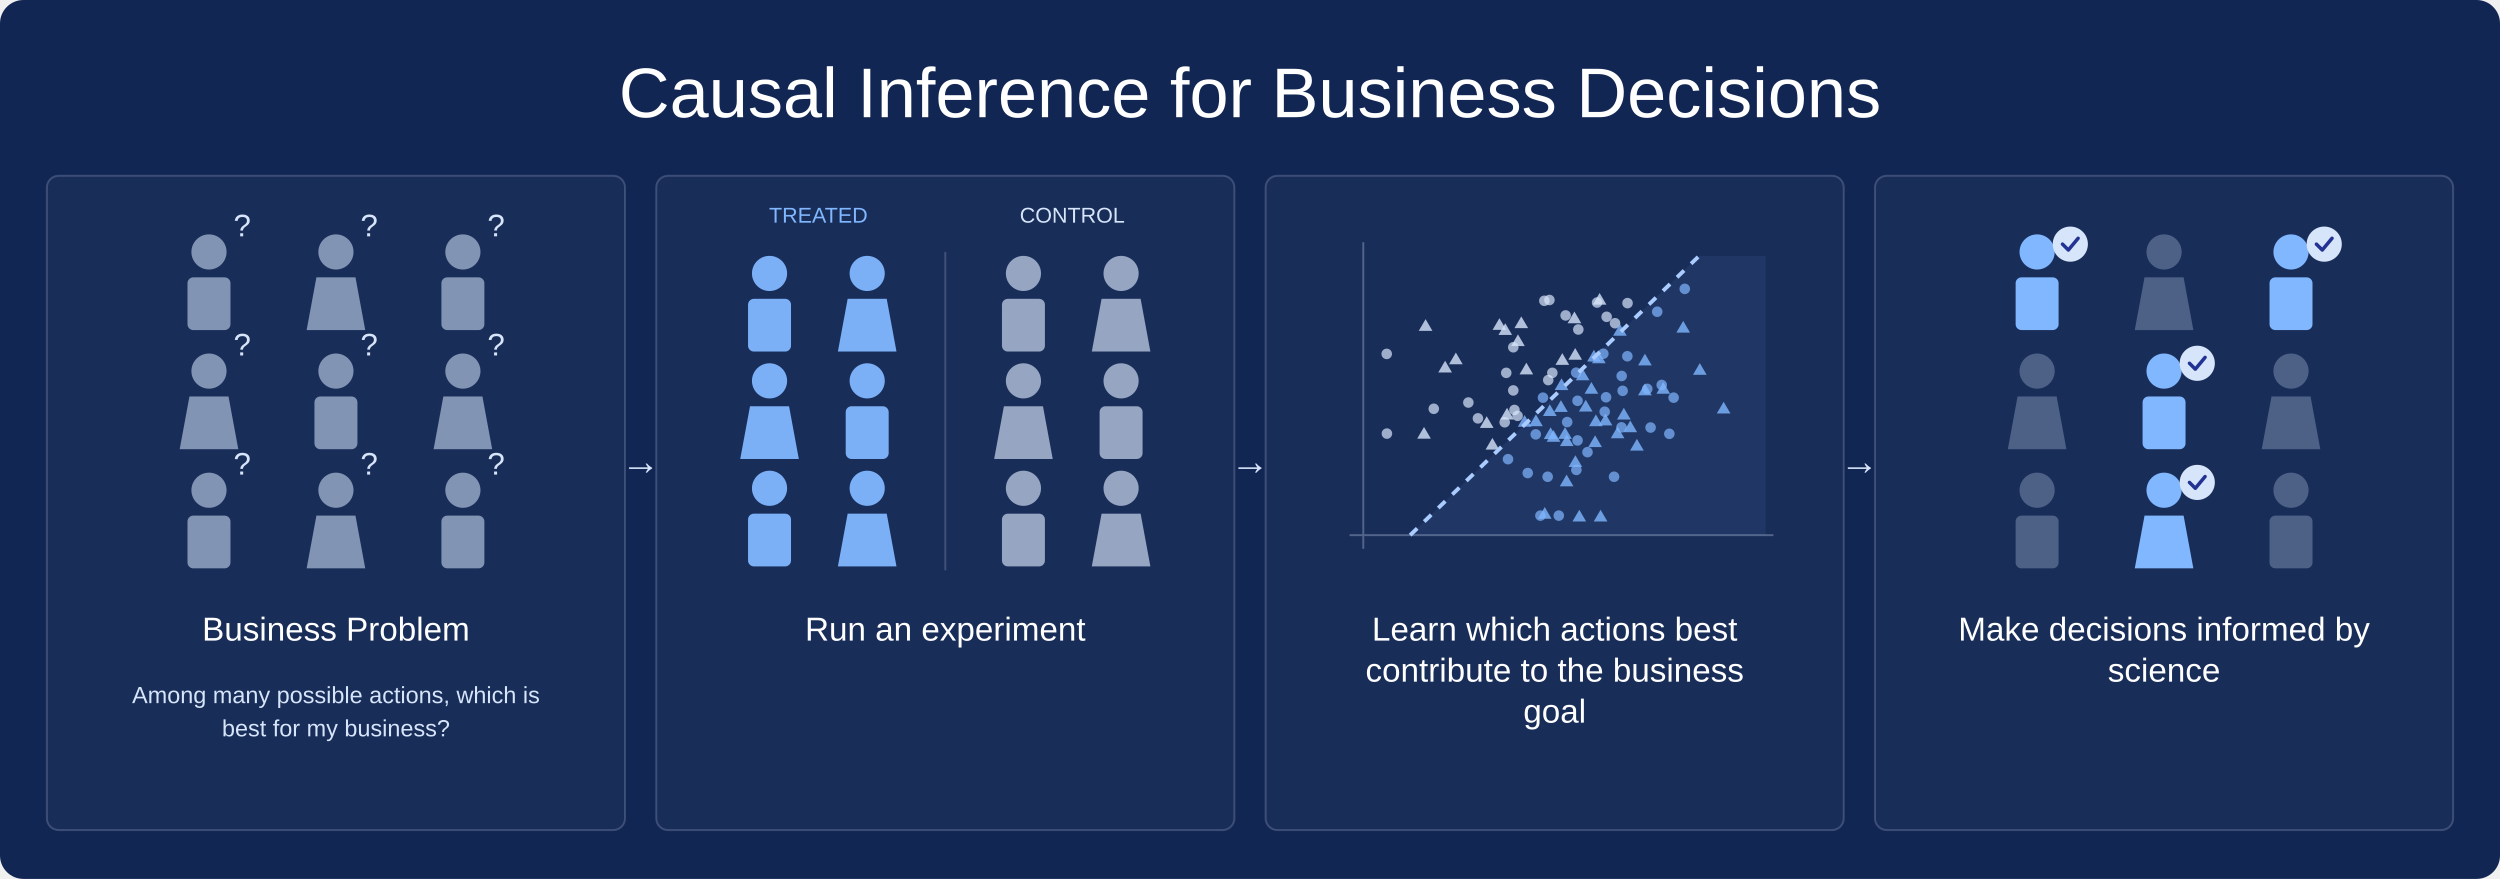
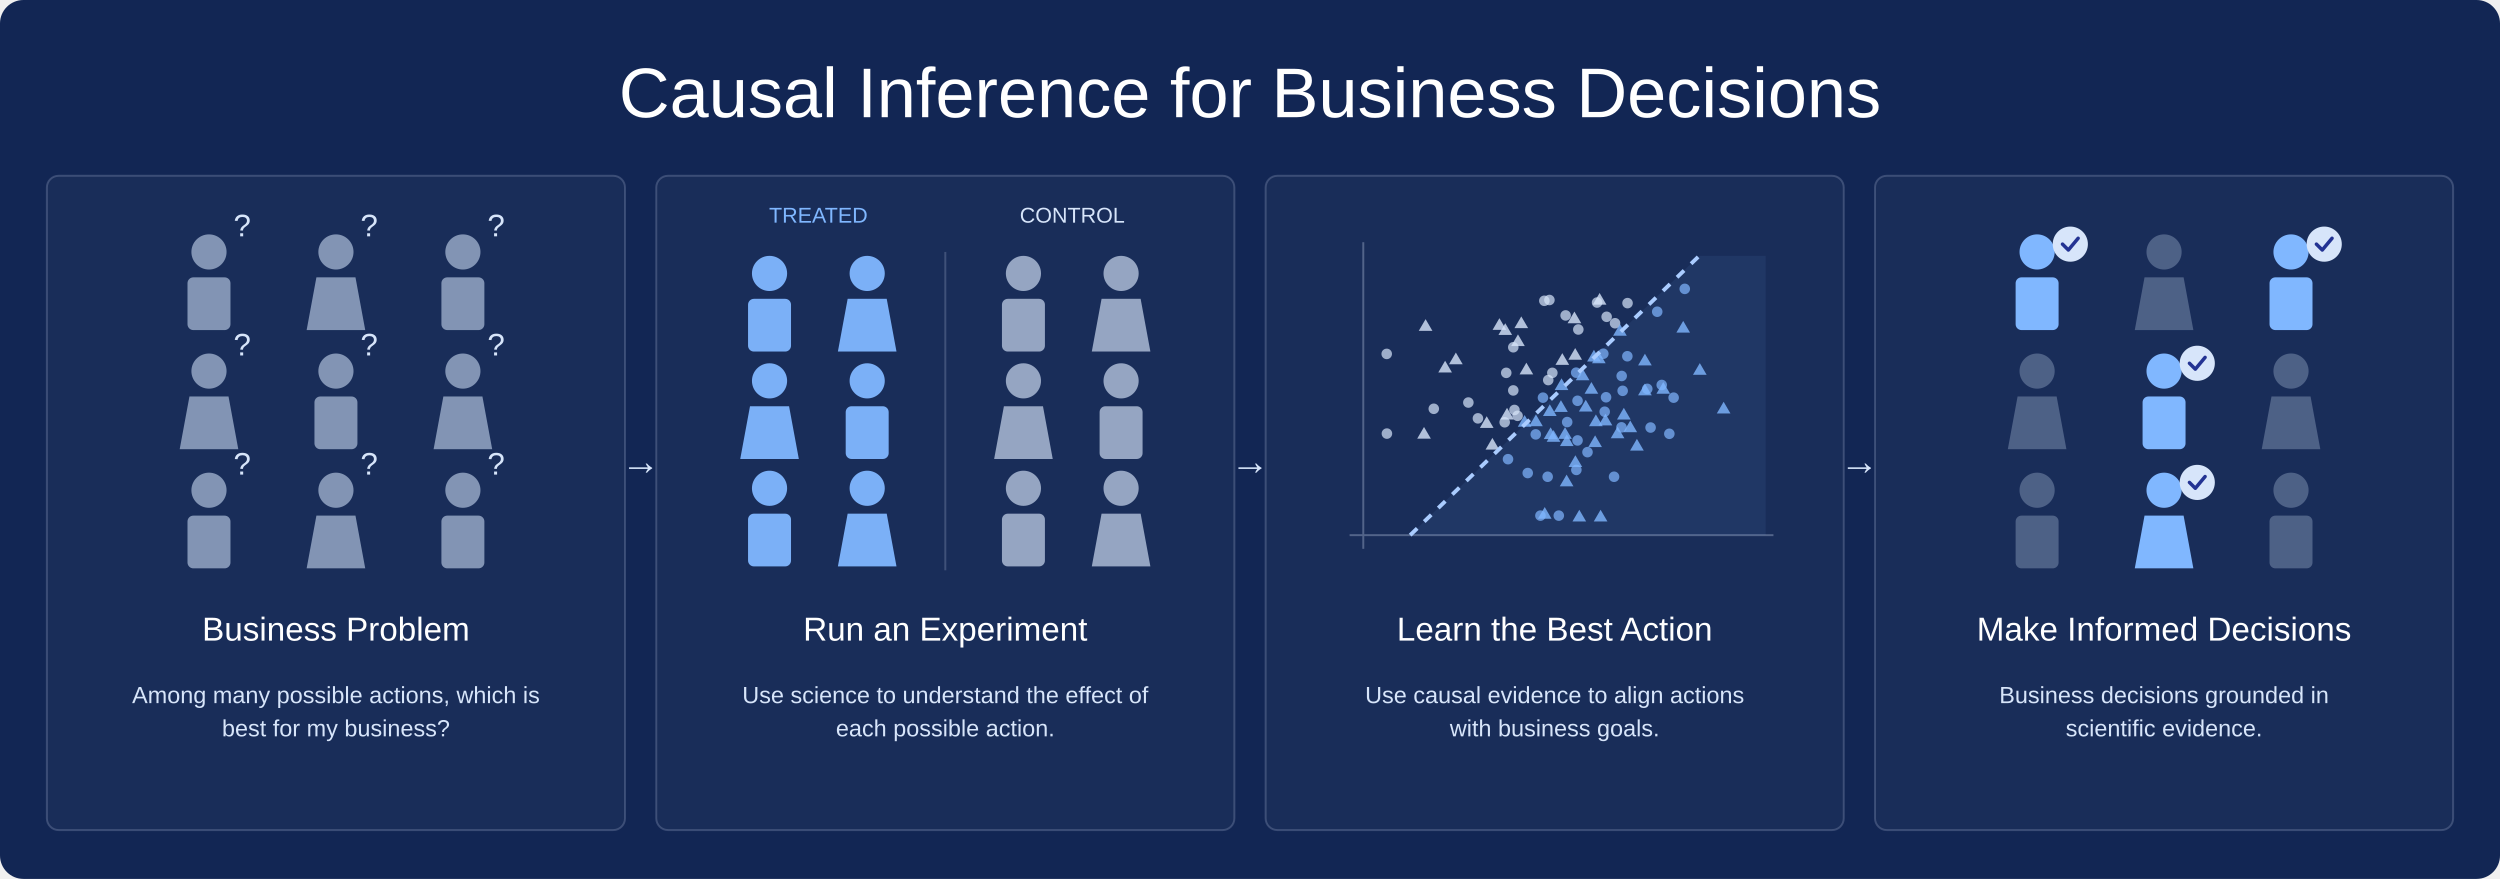
<svg xmlns="http://www.w3.org/2000/svg" viewBox="0 0 1280 450" role="img" aria-labelledby="title desc">
  <rect width="1280" height="450" rx="12" fill="#122654" />
  <text x="640" y="60" fill="#ffffff" font-size="36" font-family="Arial,Helvetica,sans-serif" text-anchor="middle">Causal Inference for Business Decisions</text>
  <g transform="translate(24 90)">
    <rect width="296" height="335" rx="6" fill="#ffffff" fill-opacity=".035" stroke="#d7e5fa" stroke-opacity=".2" />
    <g transform="translate(18 6)">
      <g transform="translate(65 40)" fill="#9caecb" opacity="0.8">
        <circle cy="-7" r="9" />
        <rect x="-11" y="6" width="22" height="27" rx="3" />
      </g>
      <text x="82" y="25" fill="#d7e5fa" font-size="16" font-family="Arial,Helvetica,sans-serif" text-anchor="middle">?</text>
      <g transform="translate(130 40)" fill="#9caecb" opacity="0.8">
        <circle cy="-7" r="9" />
        <path d="M-10 6H10L15 33H-15Z" />
      </g>
      <text x="147" y="25" fill="#d7e5fa" font-size="16" font-family="Arial,Helvetica,sans-serif" text-anchor="middle">?</text>
      <g transform="translate(195 40)" fill="#9caecb" opacity="0.8">
        <circle cy="-7" r="9" />
        <rect x="-11" y="6" width="22" height="27" rx="3" />
      </g>
      <text x="212" y="25" fill="#d7e5fa" font-size="16" font-family="Arial,Helvetica,sans-serif" text-anchor="middle">?</text>
      <g transform="translate(65 101)" fill="#9caecb" opacity="0.8">
        <circle cy="-7" r="9" />
        <path d="M-10 6H10L15 33H-15Z" />
      </g>
      <text x="82" y="86" fill="#d7e5fa" font-size="16" font-family="Arial,Helvetica,sans-serif" text-anchor="middle">?</text>
      <g transform="translate(130 101)" fill="#9caecb" opacity="0.8">
        <circle cy="-7" r="9" />
        <rect x="-11" y="6" width="22" height="27" rx="3" />
      </g>
      <text x="147" y="86" fill="#d7e5fa" font-size="16" font-family="Arial,Helvetica,sans-serif" text-anchor="middle">?</text>
      <g transform="translate(195 101)" fill="#9caecb" opacity="0.8">
        <circle cy="-7" r="9" />
        <path d="M-10 6H10L15 33H-15Z" />
      </g>
      <text x="212" y="86" fill="#d7e5fa" font-size="16" font-family="Arial,Helvetica,sans-serif" text-anchor="middle">?</text>
      <g transform="translate(65 162)" fill="#9caecb" opacity="0.8">
        <circle cy="-7" r="9" />
        <rect x="-11" y="6" width="22" height="27" rx="3" />
      </g>
      <text x="82" y="147" fill="#d7e5fa" font-size="16" font-family="Arial,Helvetica,sans-serif" text-anchor="middle">?</text>
      <g transform="translate(130 162)" fill="#9caecb" opacity="0.8">
        <circle cy="-7" r="9" />
        <path d="M-10 6H10L15 33H-15Z" />
      </g>
      <text x="147" y="147" fill="#d7e5fa" font-size="16" font-family="Arial,Helvetica,sans-serif" text-anchor="middle">?</text>
      <g transform="translate(195 162)" fill="#9caecb" opacity="0.8">
        <circle cy="-7" r="9" />
        <rect x="-11" y="6" width="22" height="27" rx="3" />
      </g>
      <text x="212" y="147" fill="#d7e5fa" font-size="16" font-family="Arial,Helvetica,sans-serif" text-anchor="middle">?</text>
    </g>
    <text x="148" y="238" fill="#ffffff" font-size="17" font-family="Arial,Helvetica,sans-serif" text-anchor="middle">Business Problem</text>
    <text x="148" y="270" fill="#d7e5fa" font-size="12" font-family="Arial,Helvetica,sans-serif" text-anchor="middle">Among many possible actions, which is</text>
    <text x="148" y="287" fill="#d7e5fa" font-size="12" font-family="Arial,Helvetica,sans-serif" text-anchor="middle">best for my business?</text>
  </g>
  <text x="328" y="243" fill="#d7e5fa" font-size="20" font-family="Arial,Helvetica,sans-serif" text-anchor="middle">→</text>
  <g transform="translate(336 90)">
    <rect width="296" height="335" rx="6" fill="#ffffff" fill-opacity=".035" stroke="#d7e5fa" stroke-opacity=".2" />
    <g transform="translate(18 6)">
      <text x="65" y="18" fill="#80b7ff" font-size="11" font-family="Arial,Helvetica,sans-serif" text-anchor="middle">TREATED</text>
      <text x="195" y="18" fill="#d7e5fa" font-size="11" font-family="Arial,Helvetica,sans-serif" text-anchor="middle">CONTROL</text>
      <path d="M130 33V196" stroke="#d7e5fa" stroke-opacity=".2" />
      <g transform="translate(40 51)" fill="#80b7ff" opacity="0.95">
        <circle cy="-7" r="9" />
        <rect x="-11" y="6" width="22" height="27" rx="3" />
      </g>
      <g transform="translate(90 51)" fill="#80b7ff" opacity="0.95">
        <circle cy="-7" r="9" />
        <path d="M-10 6H10L15 33H-15Z" />
      </g>
      <g transform="translate(40 106)" fill="#80b7ff" opacity="0.95">
        <circle cy="-7" r="9" />
        <path d="M-10 6H10L15 33H-15Z" />
      </g>
      <g transform="translate(90 106)" fill="#80b7ff" opacity="0.95">
        <circle cy="-7" r="9" />
        <rect x="-11" y="6" width="22" height="27" rx="3" />
      </g>
      <g transform="translate(40 161)" fill="#80b7ff" opacity="0.95">
        <circle cy="-7" r="9" />
        <rect x="-11" y="6" width="22" height="27" rx="3" />
      </g>
      <g transform="translate(90 161)" fill="#80b7ff" opacity="0.95">
        <circle cy="-7" r="9" />
        <path d="M-10 6H10L15 33H-15Z" />
      </g>
      <g transform="translate(170 51)" fill="#d7e5fa" opacity="0.65">
        <circle cy="-7" r="9" />
        <rect x="-11" y="6" width="22" height="27" rx="3" />
      </g>
      <g transform="translate(220 51)" fill="#d7e5fa" opacity="0.65">
        <circle cy="-7" r="9" />
        <path d="M-10 6H10L15 33H-15Z" />
      </g>
      <g transform="translate(170 106)" fill="#d7e5fa" opacity="0.65">
        <circle cy="-7" r="9" />
        <path d="M-10 6H10L15 33H-15Z" />
      </g>
      <g transform="translate(220 106)" fill="#d7e5fa" opacity="0.65">
        <circle cy="-7" r="9" />
        <rect x="-11" y="6" width="22" height="27" rx="3" />
      </g>
      <g transform="translate(170 161)" fill="#d7e5fa" opacity="0.65">
        <circle cy="-7" r="9" />
        <rect x="-11" y="6" width="22" height="27" rx="3" />
      </g>
      <g transform="translate(220 161)" fill="#d7e5fa" opacity="0.65">
        <circle cy="-7" r="9" />
        <path d="M-10 6H10L15 33H-15Z" />
      </g>
    </g>
-     <text x="148" y="238" fill="#ffffff" font-size="17" font-family="Arial,Helvetica,sans-serif" text-anchor="middle">Run an experiment</text>
+     <text x="148" y="238" fill="#ffffff" font-size="17" font-family="Arial,Helvetica,sans-serif" text-anchor="middle">Run an Experiment</text>
+     <text x="148" y="270" fill="#d7e5fa" font-size="12" font-family="Arial,Helvetica,sans-serif" text-anchor="middle">Use science to understand the effect of</text>
+     <text x="148" y="287" fill="#d7e5fa" font-size="12" font-family="Arial,Helvetica,sans-serif" text-anchor="middle">each possible action.</text>
  </g>
  <text x="640" y="243" fill="#d7e5fa" font-size="20" font-family="Arial,Helvetica,sans-serif" text-anchor="middle">→</text>
  <g transform="translate(648 90)">
    <rect width="296" height="335" rx="6" fill="#ffffff" fill-opacity=".035" stroke="#d7e5fa" stroke-opacity=".2" />
    <g transform="translate(18 6)">
      <path d="M25 178H242M32 185V28" stroke="#d7e5fa" stroke-opacity=".3" />
      <path d="M56 178L204 35L238 35V178Z" fill="#80b7ff" fill-opacity=".075" />
      <circle cx="126.7" cy="98.6" r="2.7" fill="#d7e5fa" opacity=".7" />
      <path d="M127.9 122.8l3.5 6h-7Z" fill="#80b7ff" opacity=".8" />
      <circle cx="127.3" cy="57.6" r="2.7" fill="#d7e5fa" opacity=".7" />
      <path d="M144.3 92.7l3.5 6h-7Z" fill="#80b7ff" opacity=".8" />
      <circle cx="124.0" cy="107.6" r="2.7" fill="#80b7ff" opacity=".7" />
      <path d="M140.6 137.1l3.5 6h-7Z" fill="#80b7ff" opacity=".8" />
      <circle cx="156.3" cy="107.4" r="2.7" fill="#80b7ff" opacity=".7" />
      <path d="M104.7 69.5l3.5 6h-7Z" fill="#d7e5fa" opacity=".8" />
      <circle cx="141.1" cy="144.6" r="2.7" fill="#80b7ff" opacity=".7" />
      <path d="M133.5 97.7l3.5 6h-7Z" fill="#80b7ff" opacity=".8" />
      <circle cx="151.7" cy="58.9" r="2.7" fill="#d7e5fa" opacity=".7" />
      <path d="M120.4 116.2l3.5 6h-7Z" fill="#80b7ff" opacity=".8" />
      <circle cx="164.3" cy="96.5" r="2.7" fill="#80b7ff" opacity=".7" />
      <path d="M145.9 108.7l3.5 6h-7Z" fill="#80b7ff" opacity=".8" />
      <circle cx="160.9" cy="69.5" r="2.7" fill="#d7e5fa" opacity=".7" />
      <path d="M153.0 54.0l3.5 6h-7Z" fill="#d7e5fa" opacity=".8" />
      <circle cx="44.0" cy="85.2" r="2.7" fill="#d7e5fa" opacity=".7" />
      <path d="M98.1 128.2l3.5 6h-7Z" fill="#d7e5fa" opacity=".8" />
      <circle cx="156.6" cy="66.2" r="2.7" fill="#d7e5fa" opacity=".7" />
      <path d="M163.4 69.9l3.5 6h-7Z" fill="#80b7ff" opacity=".8" />
      <circle cx="128.8" cy="94.9" r="2.7" fill="#d7e5fa" opacity=".7" />
      <path d="M136.2 126.4l3.5 6h-7Z" fill="#80b7ff" opacity=".8" />
      <circle cx="155.6" cy="114.8" r="2.7" fill="#80b7ff" opacity=".7" />
      <path d="M156.0 115.8l3.5 6h-7Z" fill="#80b7ff" opacity=".8" />
      <circle cx="108.8" cy="81.8" r="2.7" fill="#d7e5fa" opacity=".7" />
      <path d="M114.6 116.5l3.5 6h-7Z" fill="#80b7ff" opacity=".8" />
      <circle cx="122.7" cy="168.0" r="2.7" fill="#80b7ff" opacity=".7" />
      <path d="M101.7 66.9l3.5 6h-7Z" fill="#d7e5fa" opacity=".8" />
      <circle cx="160.4" cy="148.1" r="2.7" fill="#80b7ff" opacity=".7" />
      <path d="M150.7 126.9l3.5 6h-7Z" fill="#80b7ff" opacity=".8" />
      <circle cx="184.8" cy="101.1" r="2.7" fill="#80b7ff" opacity=".7" />
      <path d="M79.4 84.5l3.5 6h-7Z" fill="#d7e5fa" opacity=".8" />
      <circle cx="167.3" cy="59.2" r="2.7" fill="#d7e5fa" opacity=".7" />
      <path d="M133.2 108.9l3.5 6h-7Z" fill="#80b7ff" opacity=".8" />
      <circle cx="120.3" cy="126.4" r="2.7" fill="#80b7ff" opacity=".7" />
      <path d="M153.5 165.0l3.5 6h-7Z" fill="#80b7ff" opacity=".8" />
      <circle cx="154.9" cy="85.1" r="2.7" fill="#80b7ff" opacity=".7" />
      <path d="M111.2 75.2l3.5 6h-7Z" fill="#d7e5fa" opacity=".8" />
      <circle cx="167.2" cy="86.4" r="2.7" fill="#80b7ff" opacity=".7" />
      <path d="M129.4 124.2l3.5 6h-7Z" fill="#80b7ff" opacity=".8" />
      <circle cx="105.2" cy="94.9" r="2.7" fill="#d7e5fa" opacity=".7" />
      <path d="M63.9 67.4l3.5 6h-7Z" fill="#d7e5fa" opacity=".8" />
      <circle cx="111.0" cy="116.9" r="2.7" fill="#d7e5fa" opacity=".7" />
      <path d="M176.2 100.4l3.5 6h-7Z" fill="#80b7ff" opacity=".8" />
      <circle cx="141.7" cy="109.2" r="2.7" fill="#80b7ff" opacity=".7" />
      <path d="M172.1 128.7l3.5 6h-7Z" fill="#80b7ff" opacity=".8" />
      <circle cx="142.1" cy="72.7" r="2.7" fill="#d7e5fa" opacity=".7" />
      <path d="M165.4 112.8l3.5 6h-7Z" fill="#80b7ff" opacity=".8" />
      <circle cx="177.4" cy="103.1" r="2.7" fill="#80b7ff" opacity=".7" />
      <path d="M204.3 89.9l3.5 6h-7Z" fill="#80b7ff" opacity=".8" />
      <circle cx="190.9" cy="107.6" r="2.7" fill="#80b7ff" opacity=".7" />
      <path d="M112.9 66.0l3.5 6h-7Z" fill="#d7e5fa" opacity=".8" />
      <circle cx="126.4" cy="148.1" r="2.7" fill="#80b7ff" opacity=".7" />
      <path d="M162.2 122.4l3.5 6h-7Z" fill="#80b7ff" opacity=".8" />
      <circle cx="44.1" cy="126.0" r="2.7" fill="#d7e5fa" opacity=".7" />
      <path d="M152.6 84.0l3.5 6h-7Z" fill="#80b7ff" opacity=".8" />
      <circle cx="108.8" cy="103.9" r="2.7" fill="#d7e5fa" opacity=".7" />
      <path d="M195.8 68.3l3.5 6h-7Z" fill="#80b7ff" opacity=".8" />
      <circle cx="116.2" cy="146.2" r="2.7" fill="#80b7ff" opacity=".7" />
      <path d="M115.5 89.7l3.5 6h-7Z" fill="#d7e5fa" opacity=".8" />
      <circle cx="135.6" cy="65.5" r="2.7" fill="#d7e5fa" opacity=".7" />
      <path d="M140.1 63.5l3.5 6h-7Z" fill="#d7e5fa" opacity=".8" />
      <circle cx="164.8" cy="104.1" r="2.7" fill="#80b7ff" opacity=".7" />
      <path d="M216.5 109.7l3.5 6h-7Z" fill="#80b7ff" opacity=".8" />
      <circle cx="182.5" cy="63.6" r="2.7" fill="#80b7ff" opacity=".7" />
      <path d="M127.5 111.0l3.5 6h-7Z" fill="#80b7ff" opacity=".8" />
      <circle cx="196.6" cy="51.9" r="2.7" fill="#80b7ff" opacity=".7" />
      <path d="M168.7 119.3l3.5 6h-7Z" fill="#80b7ff" opacity=".8" />
      <circle cx="188.7" cy="126.1" r="2.7" fill="#80b7ff" opacity=".7" />
      <path d="M133.9 84.8l3.5 6h-7Z" fill="#d7e5fa" opacity=".8" />
      <circle cx="85.8" cy="110.1" r="2.7" fill="#d7e5fa" opacity=".7" />
      <path d="M124.9 163.6l3.5 6h-7Z" fill="#80b7ff" opacity=".8" />
      <circle cx="109.4" cy="113.9" r="2.7" fill="#d7e5fa" opacity=".7" />
      <path d="M73.9 88.7l3.5 6h-7Z" fill="#d7e5fa" opacity=".8" />
      <circle cx="141.7" cy="129.5" r="2.7" fill="#80b7ff" opacity=".7" />
      <path d="M185.6 99.6l3.5 6h-7Z" fill="#80b7ff" opacity=".8" />
      <circle cx="90.7" cy="118.2" r="2.7" fill="#d7e5fa" opacity=".7" />
      <path d="M151.1 116.2l3.5 6h-7Z" fill="#80b7ff" opacity=".8" />
      <circle cx="106.1" cy="139.1" r="2.7" fill="#80b7ff" opacity=".7" />
      <path d="M135.3 122.7l3.5 6h-7Z" fill="#80b7ff" opacity=".8" />
      <circle cx="179.1" cy="122.9" r="2.7" fill="#80b7ff" opacity=".7" />
      <path d="M142.6 165.0l3.5 6h-7Z" fill="#80b7ff" opacity=".8" />
      <circle cx="141.0" cy="94.8" r="2.7" fill="#80b7ff" opacity=".7" />
      <path d="M136.1 147.0l3.5 6h-7Z" fill="#80b7ff" opacity=".8" />
      <circle cx="136.4" cy="120.1" r="2.7" fill="#80b7ff" opacity=".7" />
      <path d="M176.2 85.1l3.5 6h-7Z" fill="#80b7ff" opacity=".8" />
      <circle cx="68.1" cy="113.3" r="2.7" fill="#d7e5fa" opacity=".7" />
      <path d="M140.5 82.2l3.5 6h-7Z" fill="#d7e5fa" opacity=".8" />
      <circle cx="164.2" cy="122.8" r="2.7" fill="#80b7ff" opacity=".7" />
      <path d="M95.2 117.1l3.5 6h-7Z" fill="#d7e5fa" opacity=".8" />
      <circle cx="124.7" cy="58.0" r="2.7" fill="#d7e5fa" opacity=".7" />
      <path d="M148.8 99.6l3.5 6h-7Z" fill="#80b7ff" opacity=".8" />
      <circle cx="104.4" cy="120.2" r="2.7" fill="#d7e5fa" opacity=".7" />
      <path d="M150.1 83.1l3.5 6h-7Z" fill="#80b7ff" opacity=".8" />
      <circle cx="146.8" cy="135.5" r="2.7" fill="#80b7ff" opacity=".7" />
      <path d="M105.6 112.8l3.5 6h-7Z" fill="#d7e5fa" opacity=".8" />
      <circle cx="132.1" cy="168.0" r="2.7" fill="#80b7ff" opacity=".7" />
      <path d="M63.1 122.6l3.5 6h-7Z" fill="#d7e5fa" opacity=".8" />
      <path d="M56 178L204 35" stroke="#aaccff" stroke-width="2" stroke-dasharray="5 5" />
    </g>
-     <text x="148" y="238" fill="#ffffff" font-size="17" font-family="Arial,Helvetica,sans-serif" text-anchor="middle">Learn which actions best</text>
-     <text x="148" y="259" fill="#ffffff" font-size="17" font-family="Arial,Helvetica,sans-serif" text-anchor="middle">contribute to the business</text>
-     <text x="148" y="280" fill="#ffffff" font-size="17" font-family="Arial,Helvetica,sans-serif" text-anchor="middle">goal</text>
+     <text x="148" y="238" fill="#ffffff" font-size="17" font-family="Arial,Helvetica,sans-serif" text-anchor="middle">Learn the Best Action</text>
+     <text x="148" y="270" fill="#d7e5fa" font-size="12" font-family="Arial,Helvetica,sans-serif" text-anchor="middle">Use causal evidence to align actions</text>
+     <text x="148" y="287" fill="#d7e5fa" font-size="12" font-family="Arial,Helvetica,sans-serif" text-anchor="middle">with business goals.</text>
  </g>
  <text x="952" y="243" fill="#d7e5fa" font-size="20" font-family="Arial,Helvetica,sans-serif" text-anchor="middle">→</text>
  <g transform="translate(960 90)">
    <rect width="296" height="335" rx="6" fill="#ffffff" fill-opacity=".035" stroke="#d7e5fa" stroke-opacity=".2" />
    <g transform="translate(18 6)">
      <g transform="translate(65 40)" fill="#80b7ff" opacity="1">
        <circle cy="-7" r="9" />
        <rect x="-11" y="6" width="22" height="27" rx="3" />
      </g>
      <circle cx="82" cy="29" r="9" fill="#d7e5fa" />
      <path d="M78 29l3 3 5-6" fill="none" stroke="#233393" stroke-width="1.8" stroke-linecap="round" stroke-linejoin="round" />
      <g transform="translate(130 40)" fill="#9caecb" opacity="0.4">
        <circle cy="-7" r="9" />
        <path d="M-10 6H10L15 33H-15Z" />
      </g>
      <g transform="translate(195 40)" fill="#80b7ff" opacity="1">
        <circle cy="-7" r="9" />
        <rect x="-11" y="6" width="22" height="27" rx="3" />
      </g>
      <circle cx="212" cy="29" r="9" fill="#d7e5fa" />
      <path d="M208 29l3 3 5-6" fill="none" stroke="#233393" stroke-width="1.8" stroke-linecap="round" stroke-linejoin="round" />
      <g transform="translate(65 101)" fill="#9caecb" opacity="0.4">
        <circle cy="-7" r="9" />
        <path d="M-10 6H10L15 33H-15Z" />
      </g>
      <g transform="translate(130 101)" fill="#80b7ff" opacity="1">
        <circle cy="-7" r="9" />
        <rect x="-11" y="6" width="22" height="27" rx="3" />
      </g>
      <circle cx="147" cy="90" r="9" fill="#d7e5fa" />
      <path d="M143 90l3 3 5-6" fill="none" stroke="#233393" stroke-width="1.8" stroke-linecap="round" stroke-linejoin="round" />
      <g transform="translate(195 101)" fill="#9caecb" opacity="0.4">
        <circle cy="-7" r="9" />
        <path d="M-10 6H10L15 33H-15Z" />
      </g>
      <g transform="translate(65 162)" fill="#9caecb" opacity="0.4">
        <circle cy="-7" r="9" />
        <rect x="-11" y="6" width="22" height="27" rx="3" />
      </g>
      <g transform="translate(130 162)" fill="#80b7ff" opacity="1">
        <circle cy="-7" r="9" />
        <path d="M-10 6H10L15 33H-15Z" />
      </g>
      <circle cx="147" cy="151" r="9" fill="#d7e5fa" />
      <path d="M143 151l3 3 5-6" fill="none" stroke="#233393" stroke-width="1.8" stroke-linecap="round" stroke-linejoin="round" />
      <g transform="translate(195 162)" fill="#9caecb" opacity="0.4">
        <circle cy="-7" r="9" />
        <rect x="-11" y="6" width="22" height="27" rx="3" />
      </g>
    </g>
-     <text x="148" y="238" fill="#ffffff" font-size="17" font-family="Arial,Helvetica,sans-serif" text-anchor="middle">Make decisions informed by</text>
-     <text x="148" y="259" fill="#ffffff" font-size="17" font-family="Arial,Helvetica,sans-serif" text-anchor="middle">science</text>
+     <text x="148" y="238" fill="#ffffff" font-size="17" font-family="Arial,Helvetica,sans-serif" text-anchor="middle">Make Informed Decisions</text>
+     <text x="148" y="270" fill="#d7e5fa" font-size="12" font-family="Arial,Helvetica,sans-serif" text-anchor="middle">Business decisions grounded in</text>
+     <text x="148" y="287" fill="#d7e5fa" font-size="12" font-family="Arial,Helvetica,sans-serif" text-anchor="middle">scientific evidence.</text>
  </g>
</svg>
